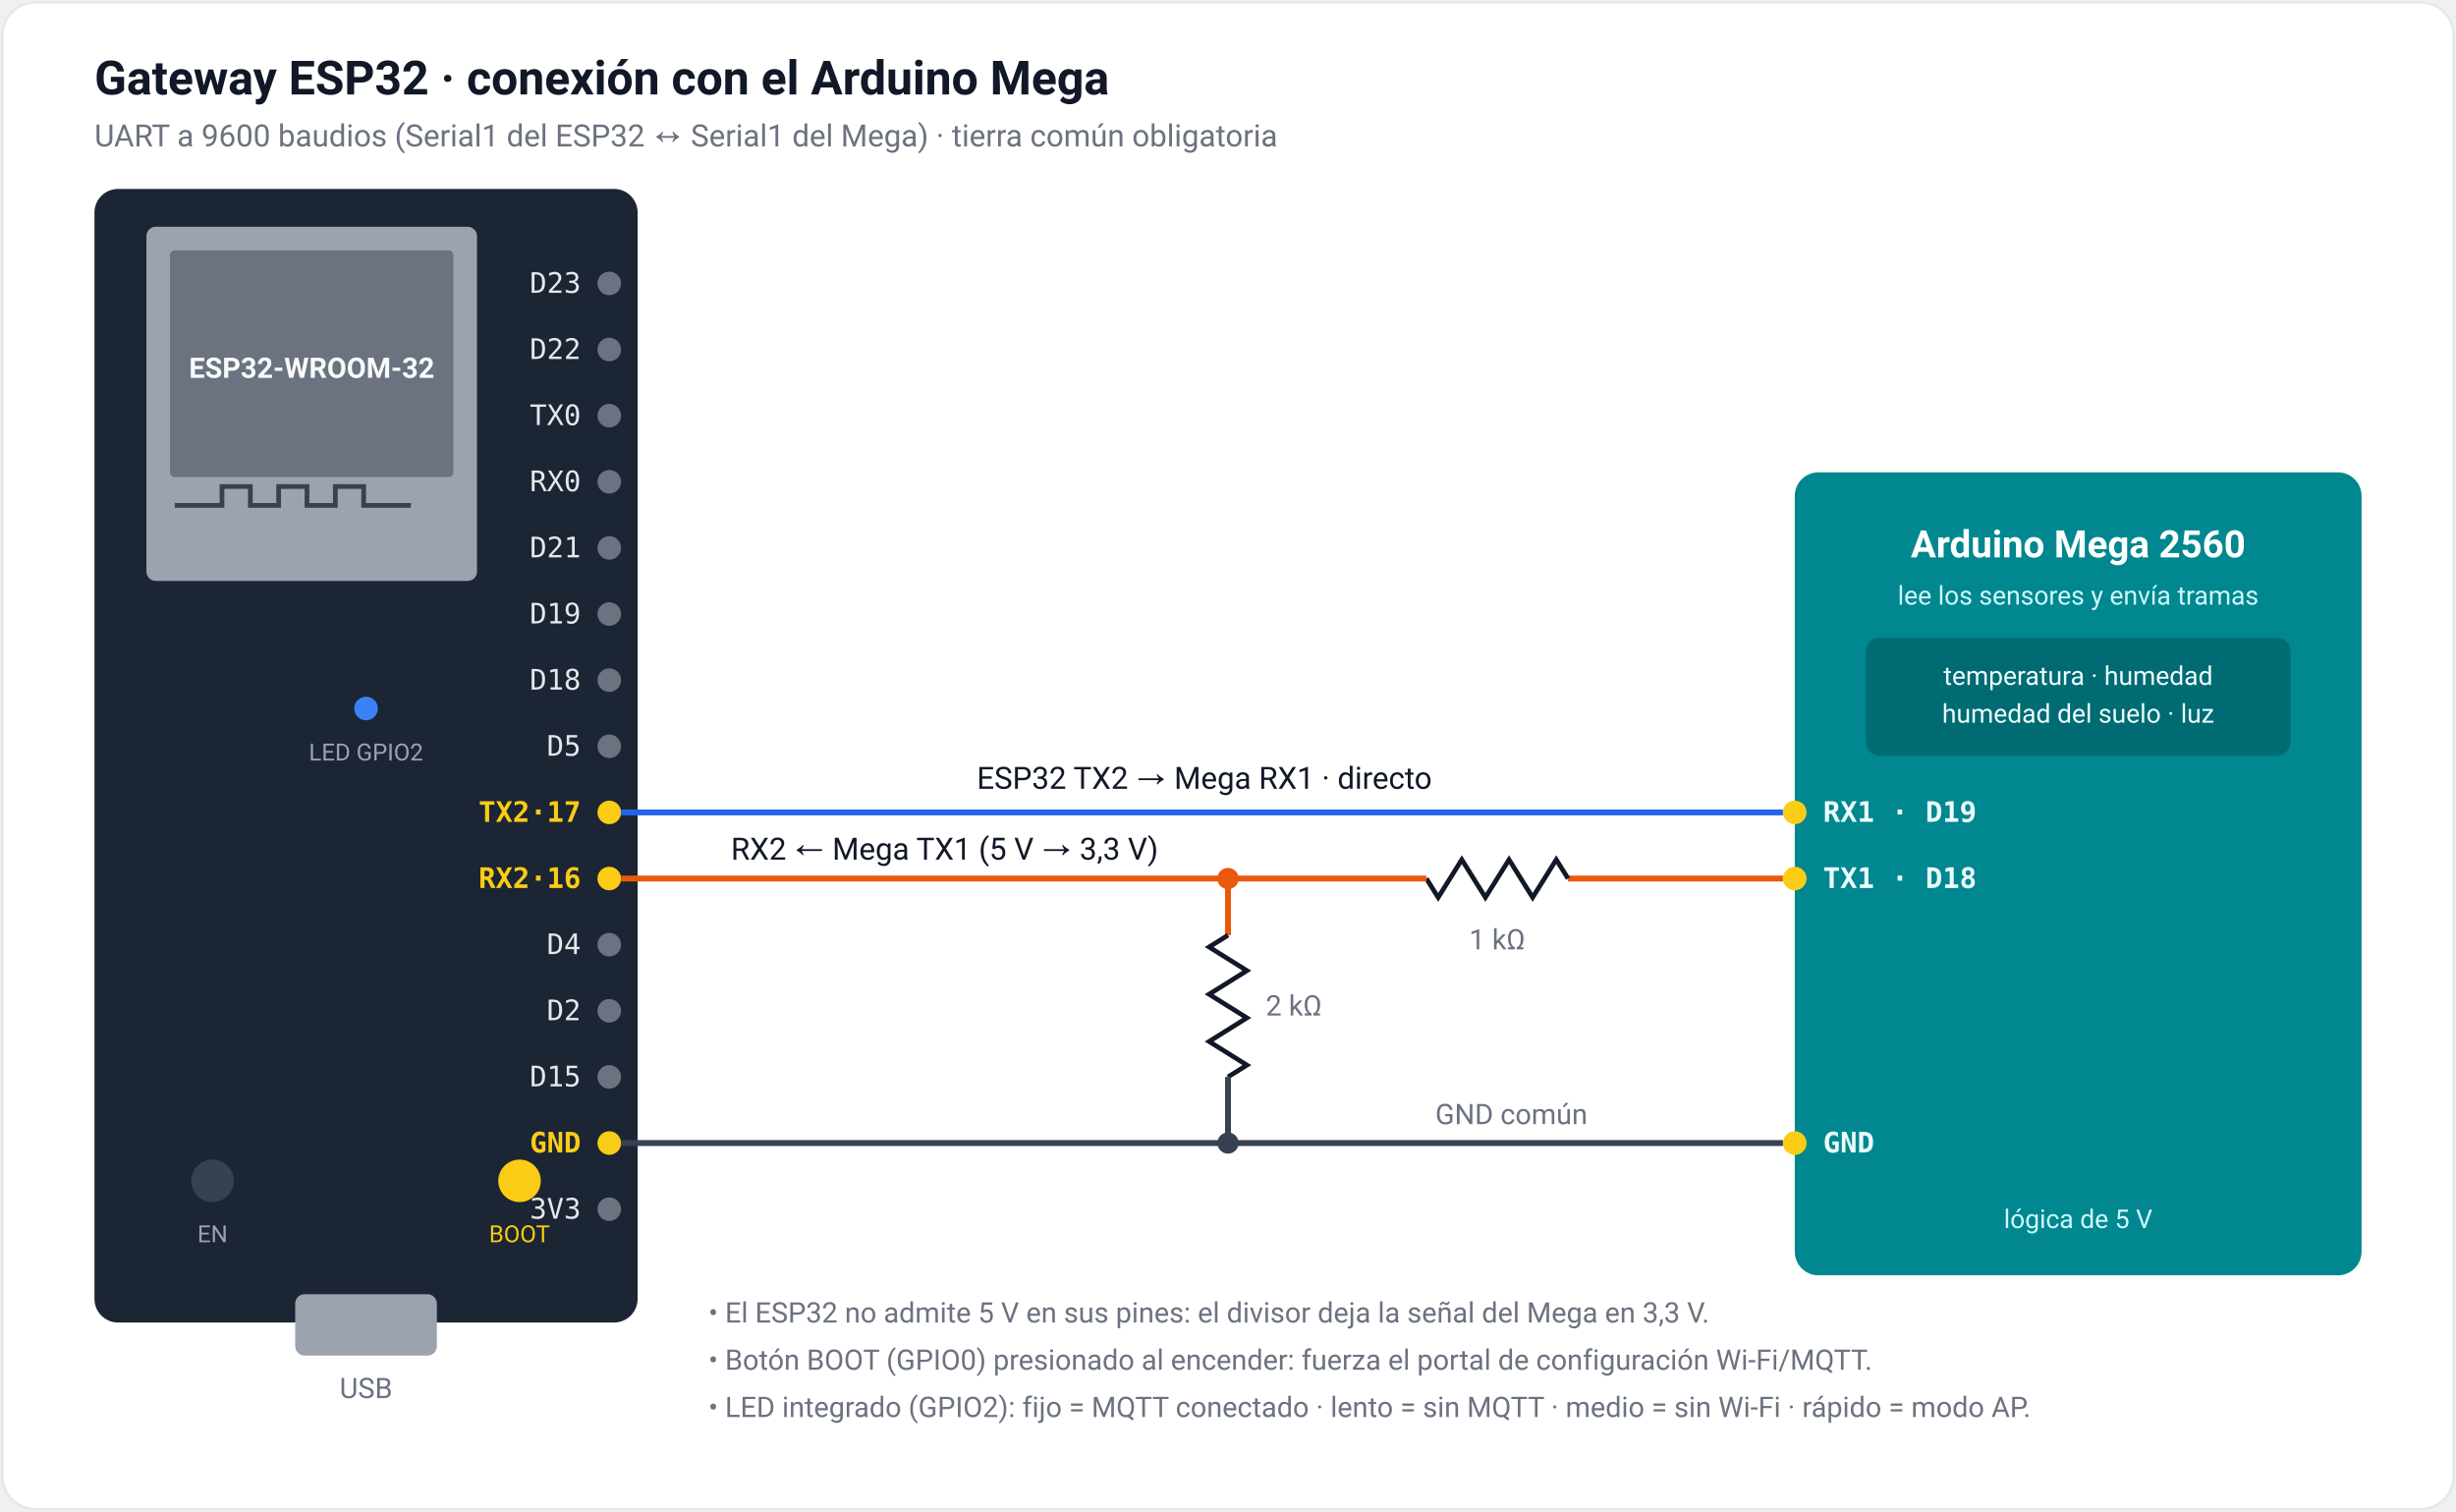
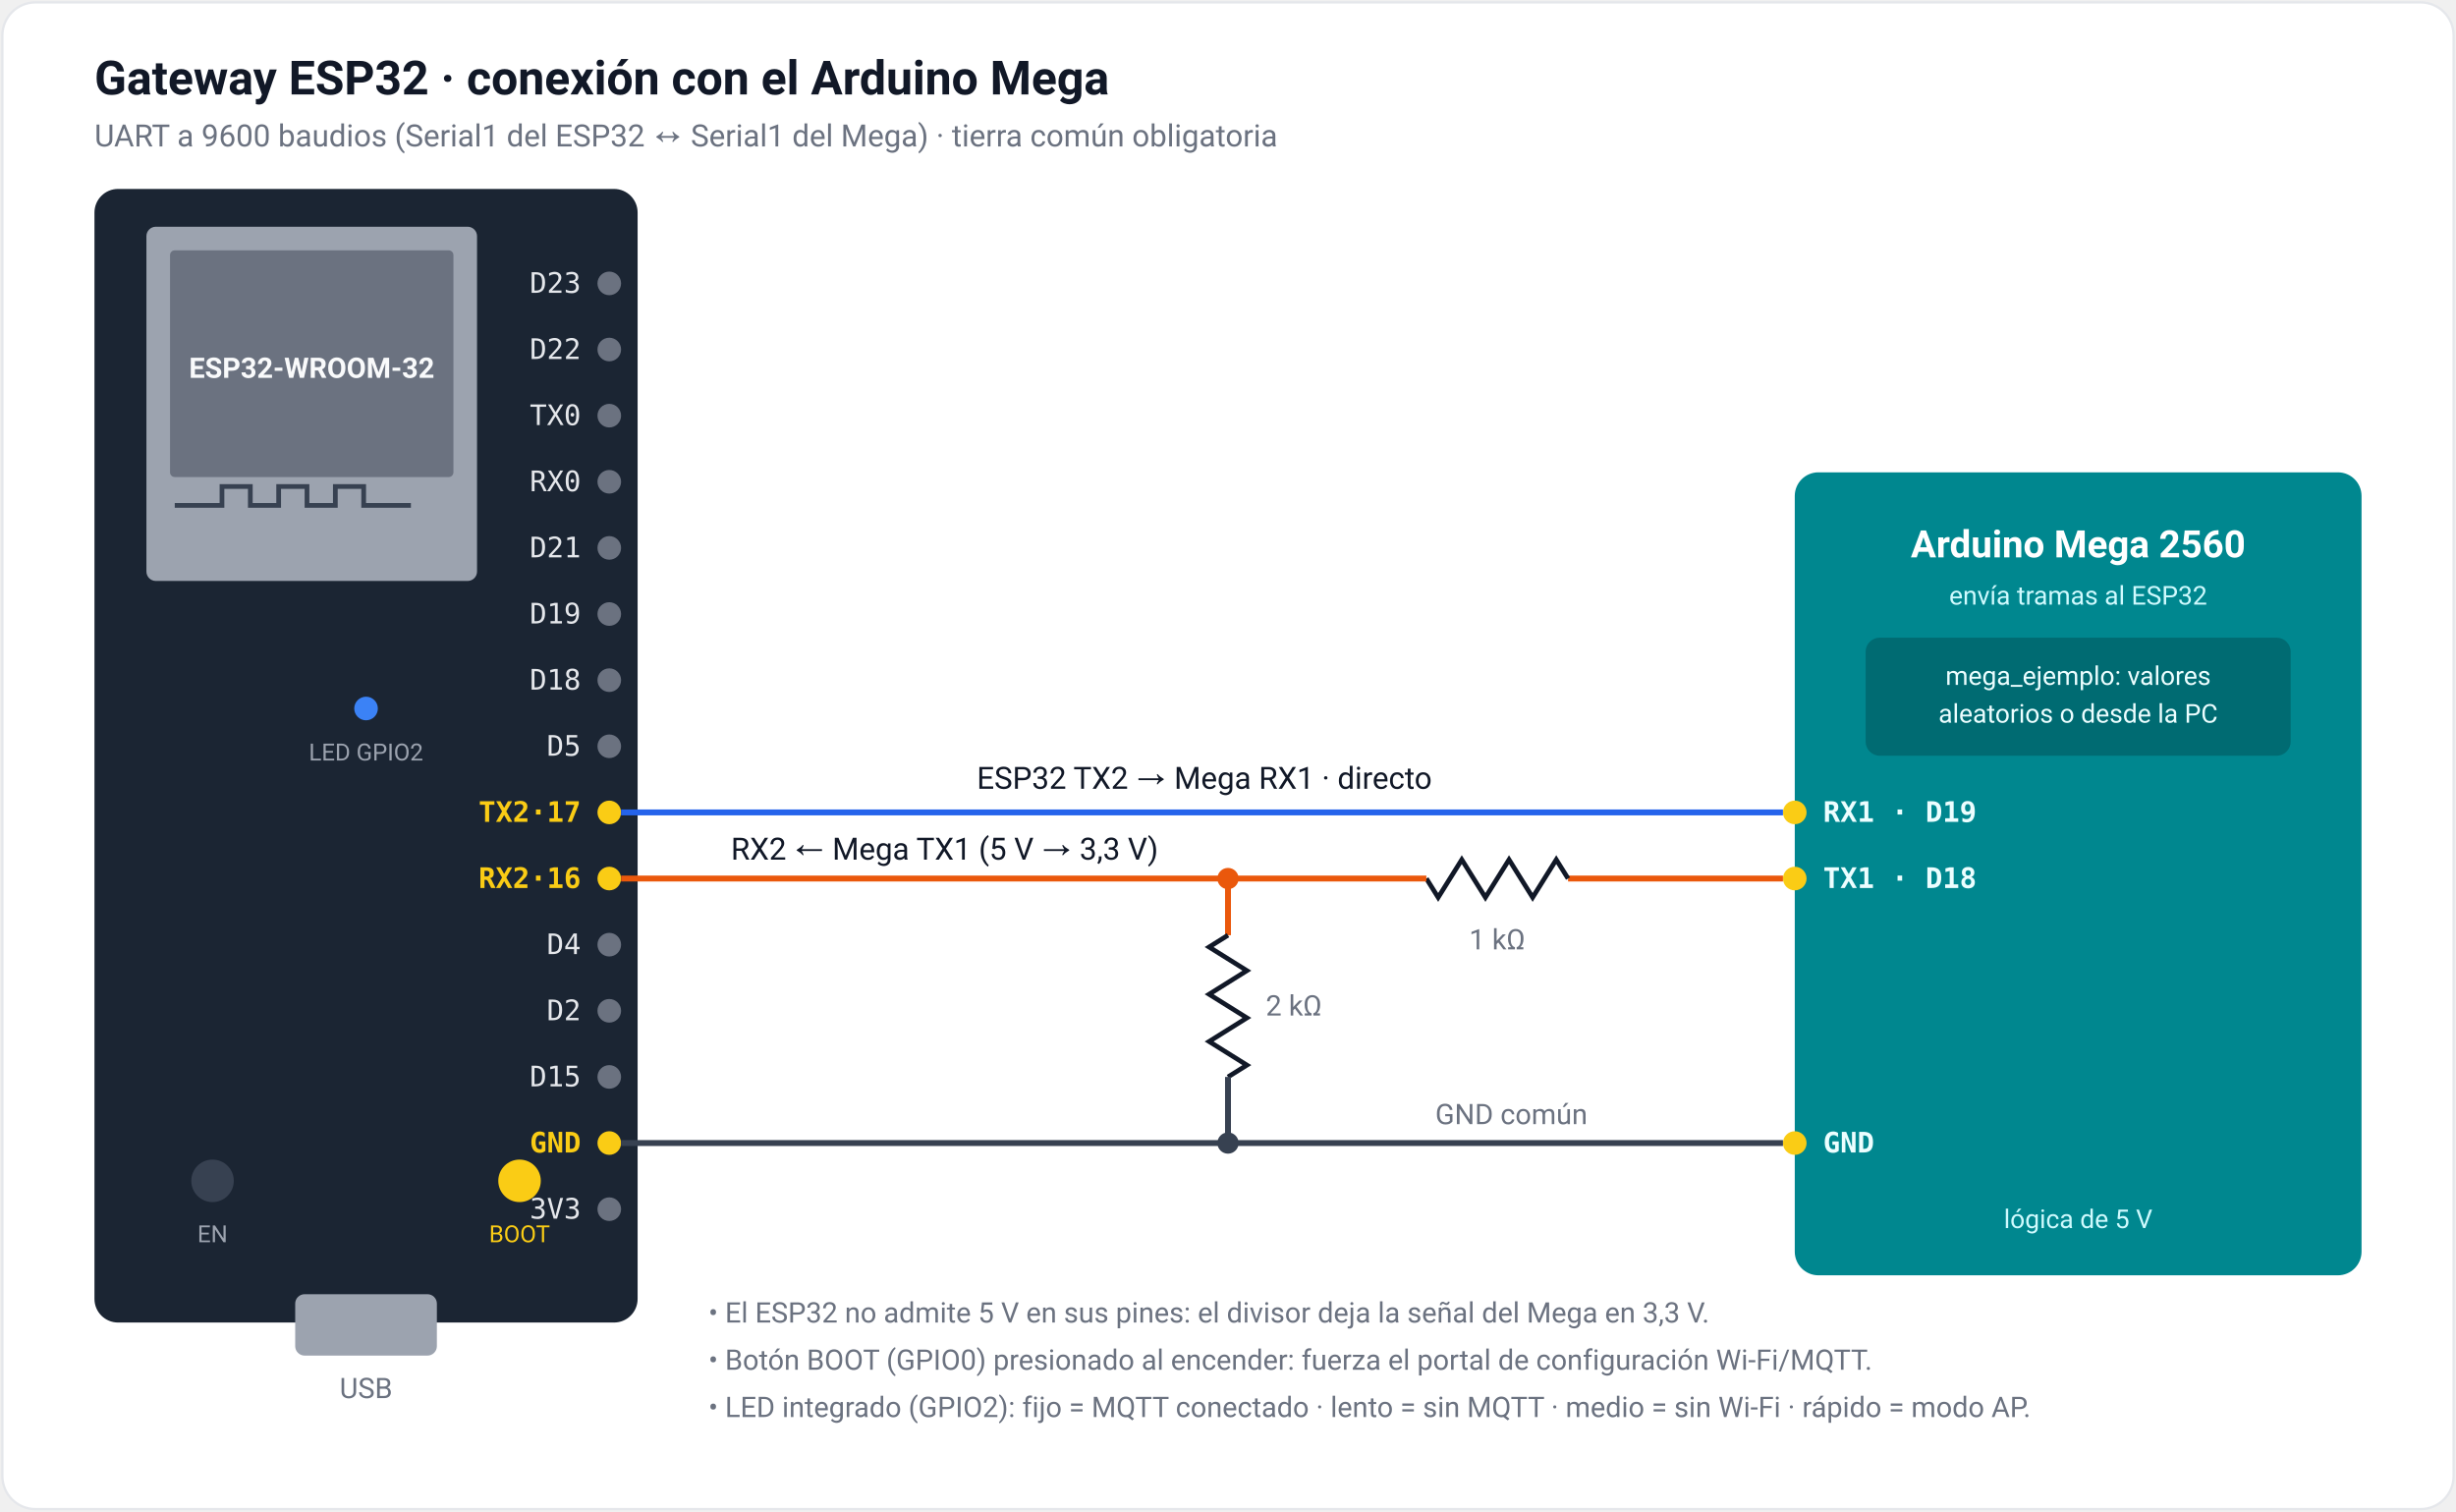
<svg xmlns="http://www.w3.org/2000/svg" viewBox="0 0 1040 640" width="1040" height="640" font-family="Segoe UI, Roboto, Helvetica, Arial, sans-serif">
  <style>
    .card { fill: #ffffff; stroke: #e5e7eb; }
    .t { fill: #111827; }
    .muted { fill: #6b7280; }
    .pinlbl { fill: #e5e7eb; font-size: 12px; font-family: Consolas, Menlo, monospace; }
    .pinused { fill: #facc15; font-weight: 700; }
    .tx { stroke: #2563eb; stroke-width: 2.5; fill: none; }
    .rx { stroke: #ea580c; stroke-width: 2.5; fill: none; }
    .gnd { stroke: #374151; stroke-width: 2.5; fill: none; }
    .comp { stroke: #111827; stroke-width: 2; fill: none; }
    .lbl { font-size: 13px; fill: #111827; }
    .sub { font-size: 12px; fill: #6b7280; }
    .megapin { font-size: 12px; fill: #ecfeff; font-family: Consolas, Menlo, monospace; font-weight: 700; }
  </style>
  <rect class="card" x="1" y="1" width="1038" height="638" rx="14" />
  <text class="t" x="40" y="40" font-size="20" font-weight="700">Gateway ESP32 · conexión con el Arduino Mega</text>
  <text class="muted" x="40" y="62" font-size="13">UART a 9600 baudios (Serial1 del ESP32 ↔ Serial1 del Mega) · tierra común obligatoria</text>
  <rect x="40" y="80" width="230" height="480" rx="10" fill="#1b2533" />
  <rect x="62" y="96" width="140" height="150" rx="4" fill="#9ca3af" />
  <rect x="72" y="106" width="120" height="96" rx="2" fill="#6b7280" />
  <text x="132" y="160" text-anchor="middle" font-size="12" fill="#f9fafb" font-weight="700">ESP32-WROOM-32</text>
  <path d="M74 214 h20 v-8 h12 v8 h12 v-8 h12 v8 h12 v-8 h12 v8 h20" stroke="#374151" stroke-width="2" fill="none" />
  <rect x="125" y="548" width="60" height="26" rx="4" fill="#9ca3af" />
  <text x="155" y="592" text-anchor="middle" class="sub">USB</text>
  <circle cx="90" cy="500" r="9" fill="#374151" />
  <text x="90" y="526" text-anchor="middle" font-size="10" fill="#9ca3af">EN</text>
  <circle cx="220" cy="500" r="9" fill="#facc15" />
  <text x="220" y="526" text-anchor="middle" font-size="10" fill="#facc15">BOOT</text>
  <circle cx="155" cy="300" r="5" fill="#3b82f6" />
  <text x="155" y="322" text-anchor="middle" font-size="10" fill="#9ca3af">LED GPIO2</text>
  <g>
    <text class="pinlbl" x="246" y="124" text-anchor="end">D23</text>
    <circle cx="258" cy="120" r="5" fill="#6b7280" />
    <text class="pinlbl" x="246" y="152" text-anchor="end">D22</text>
    <circle cx="258" cy="148" r="5" fill="#6b7280" />
    <text class="pinlbl" x="246" y="180" text-anchor="end">TX0</text>
    <circle cx="258" cy="176" r="5" fill="#6b7280" />
    <text class="pinlbl" x="246" y="208" text-anchor="end">RX0</text>
    <circle cx="258" cy="204" r="5" fill="#6b7280" />
    <text class="pinlbl" x="246" y="236" text-anchor="end">D21</text>
    <circle cx="258" cy="232" r="5" fill="#6b7280" />
    <text class="pinlbl" x="246" y="264" text-anchor="end">D19</text>
    <circle cx="258" cy="260" r="5" fill="#6b7280" />
    <text class="pinlbl" x="246" y="292" text-anchor="end">D18</text>
    <circle cx="258" cy="288" r="5" fill="#6b7280" />
    <text class="pinlbl" x="246" y="320" text-anchor="end">D5</text>
    <circle cx="258" cy="316" r="5" fill="#6b7280" />
    <text class="pinlbl pinused" x="246" y="348" text-anchor="end">TX2·17</text>
    <circle cx="258" cy="344" r="5" fill="#facc15" />
    <text class="pinlbl pinused" x="246" y="376" text-anchor="end">RX2·16</text>
    <circle cx="258" cy="372" r="5" fill="#facc15" />
    <text class="pinlbl" x="246" y="404" text-anchor="end">D4</text>
    <circle cx="258" cy="400" r="5" fill="#6b7280" />
    <text class="pinlbl" x="246" y="432" text-anchor="end">D2</text>
    <circle cx="258" cy="428" r="5" fill="#6b7280" />
    <text class="pinlbl" x="246" y="460" text-anchor="end">D15</text>
    <circle cx="258" cy="456" r="5" fill="#6b7280" />
    <text class="pinlbl pinused" x="246" y="488" text-anchor="end">GND</text>
    <circle cx="258" cy="484" r="5" fill="#facc15" />
    <text class="pinlbl" x="246" y="516" text-anchor="end">3V3</text>
    <circle cx="258" cy="512" r="5" fill="#6b7280" />
  </g>
  <rect x="760" y="200" width="240" height="340" rx="10" fill="#00878F" />
  <text x="880" y="236" text-anchor="middle" font-size="16" font-weight="700" fill="#ffffff">Arduino Mega 2560</text>
-   <text x="880" y="256" text-anchor="middle" font-size="11" fill="#cffafe">lee los sensores y envía tramas</text>
+   <text x="880" y="256" text-anchor="middle" font-size="11" fill="#cffafe">envía tramas al ESP32</text>
  <rect x="790" y="270" width="180" height="50" rx="6" fill="#006b72" />
-   <text x="880" y="290" text-anchor="middle" font-size="11" fill="#ecfeff">temperatura · humedad</text>
-   <text x="880" y="306" text-anchor="middle" font-size="11" fill="#ecfeff">humedad del suelo · luz</text>
+   <text x="880" y="290" text-anchor="middle" font-size="11" fill="#ecfeff">mega_ejemplo: valores</text>
+   <text x="880" y="306" text-anchor="middle" font-size="11" fill="#ecfeff">aleatorios o desde la PC</text>
  <circle cx="760" cy="344" r="5" fill="#facc15" />
  <text class="megapin" x="772" y="348">RX1 · D19</text>
  <circle cx="760" cy="372" r="5" fill="#facc15" />
  <text class="megapin" x="772" y="376">TX1 · D18</text>
  <circle cx="760" cy="484" r="5" fill="#facc15" />
  <text class="megapin" x="772" y="488">GND</text>
  <text x="880" y="520" text-anchor="middle" font-size="11" fill="#cffafe">lógica de 5 V</text>
  <path class="tx" d="M263 344 H755" />
  <text class="lbl" x="510" y="334" text-anchor="middle">ESP32 TX2 → Mega RX1 · directo</text>
  <path class="rx" d="M755 372 H664" />
  <path class="comp" d="M664 372 l-5 -8 l-10 16 l-10 -16 l-10 16 l-10 -16 l-10 16 l-5 -8" />
  <text class="sub" x="634" y="402" text-anchor="middle">1 kΩ</text>
  <path class="rx" d="M604 372 H263" />
  <circle cx="520" cy="372" r="4.5" fill="#ea580c" />
  <path class="rx" d="M520 372 V396" />
  <path class="comp" d="M520 396 l-8 5 l16 10 l-16 10 l16 10 l-16 10 l16 10 l-8 5" />
  <text class="sub" x="536" y="430">2 kΩ</text>
  <path class="gnd" d="M520 456 V484" />
  <text class="lbl" x="400" y="364" text-anchor="middle">RX2 ← Mega TX1 (5 V → 3,3 V)</text>
  <path class="gnd" d="M263 484 H755" />
  <circle cx="520" cy="484" r="4.5" fill="#374151" />
  <text class="sub" x="640" y="476" text-anchor="middle">GND común</text>
  <text class="sub" x="300" y="560">• El ESP32 no admite 5 V en sus pines: el divisor deja la señal del Mega en 3,3 V.</text>
  <text class="sub" x="300" y="580">• Botón BOOT (GPIO0) presionado al encender: fuerza el portal de configuración Wi-Fi/MQTT.</text>
  <text class="sub" x="300" y="600">• LED integrado (GPIO2): fijo = MQTT conectado · lento = sin MQTT · medio = sin Wi-Fi · rápido = modo AP.</text>
</svg>
